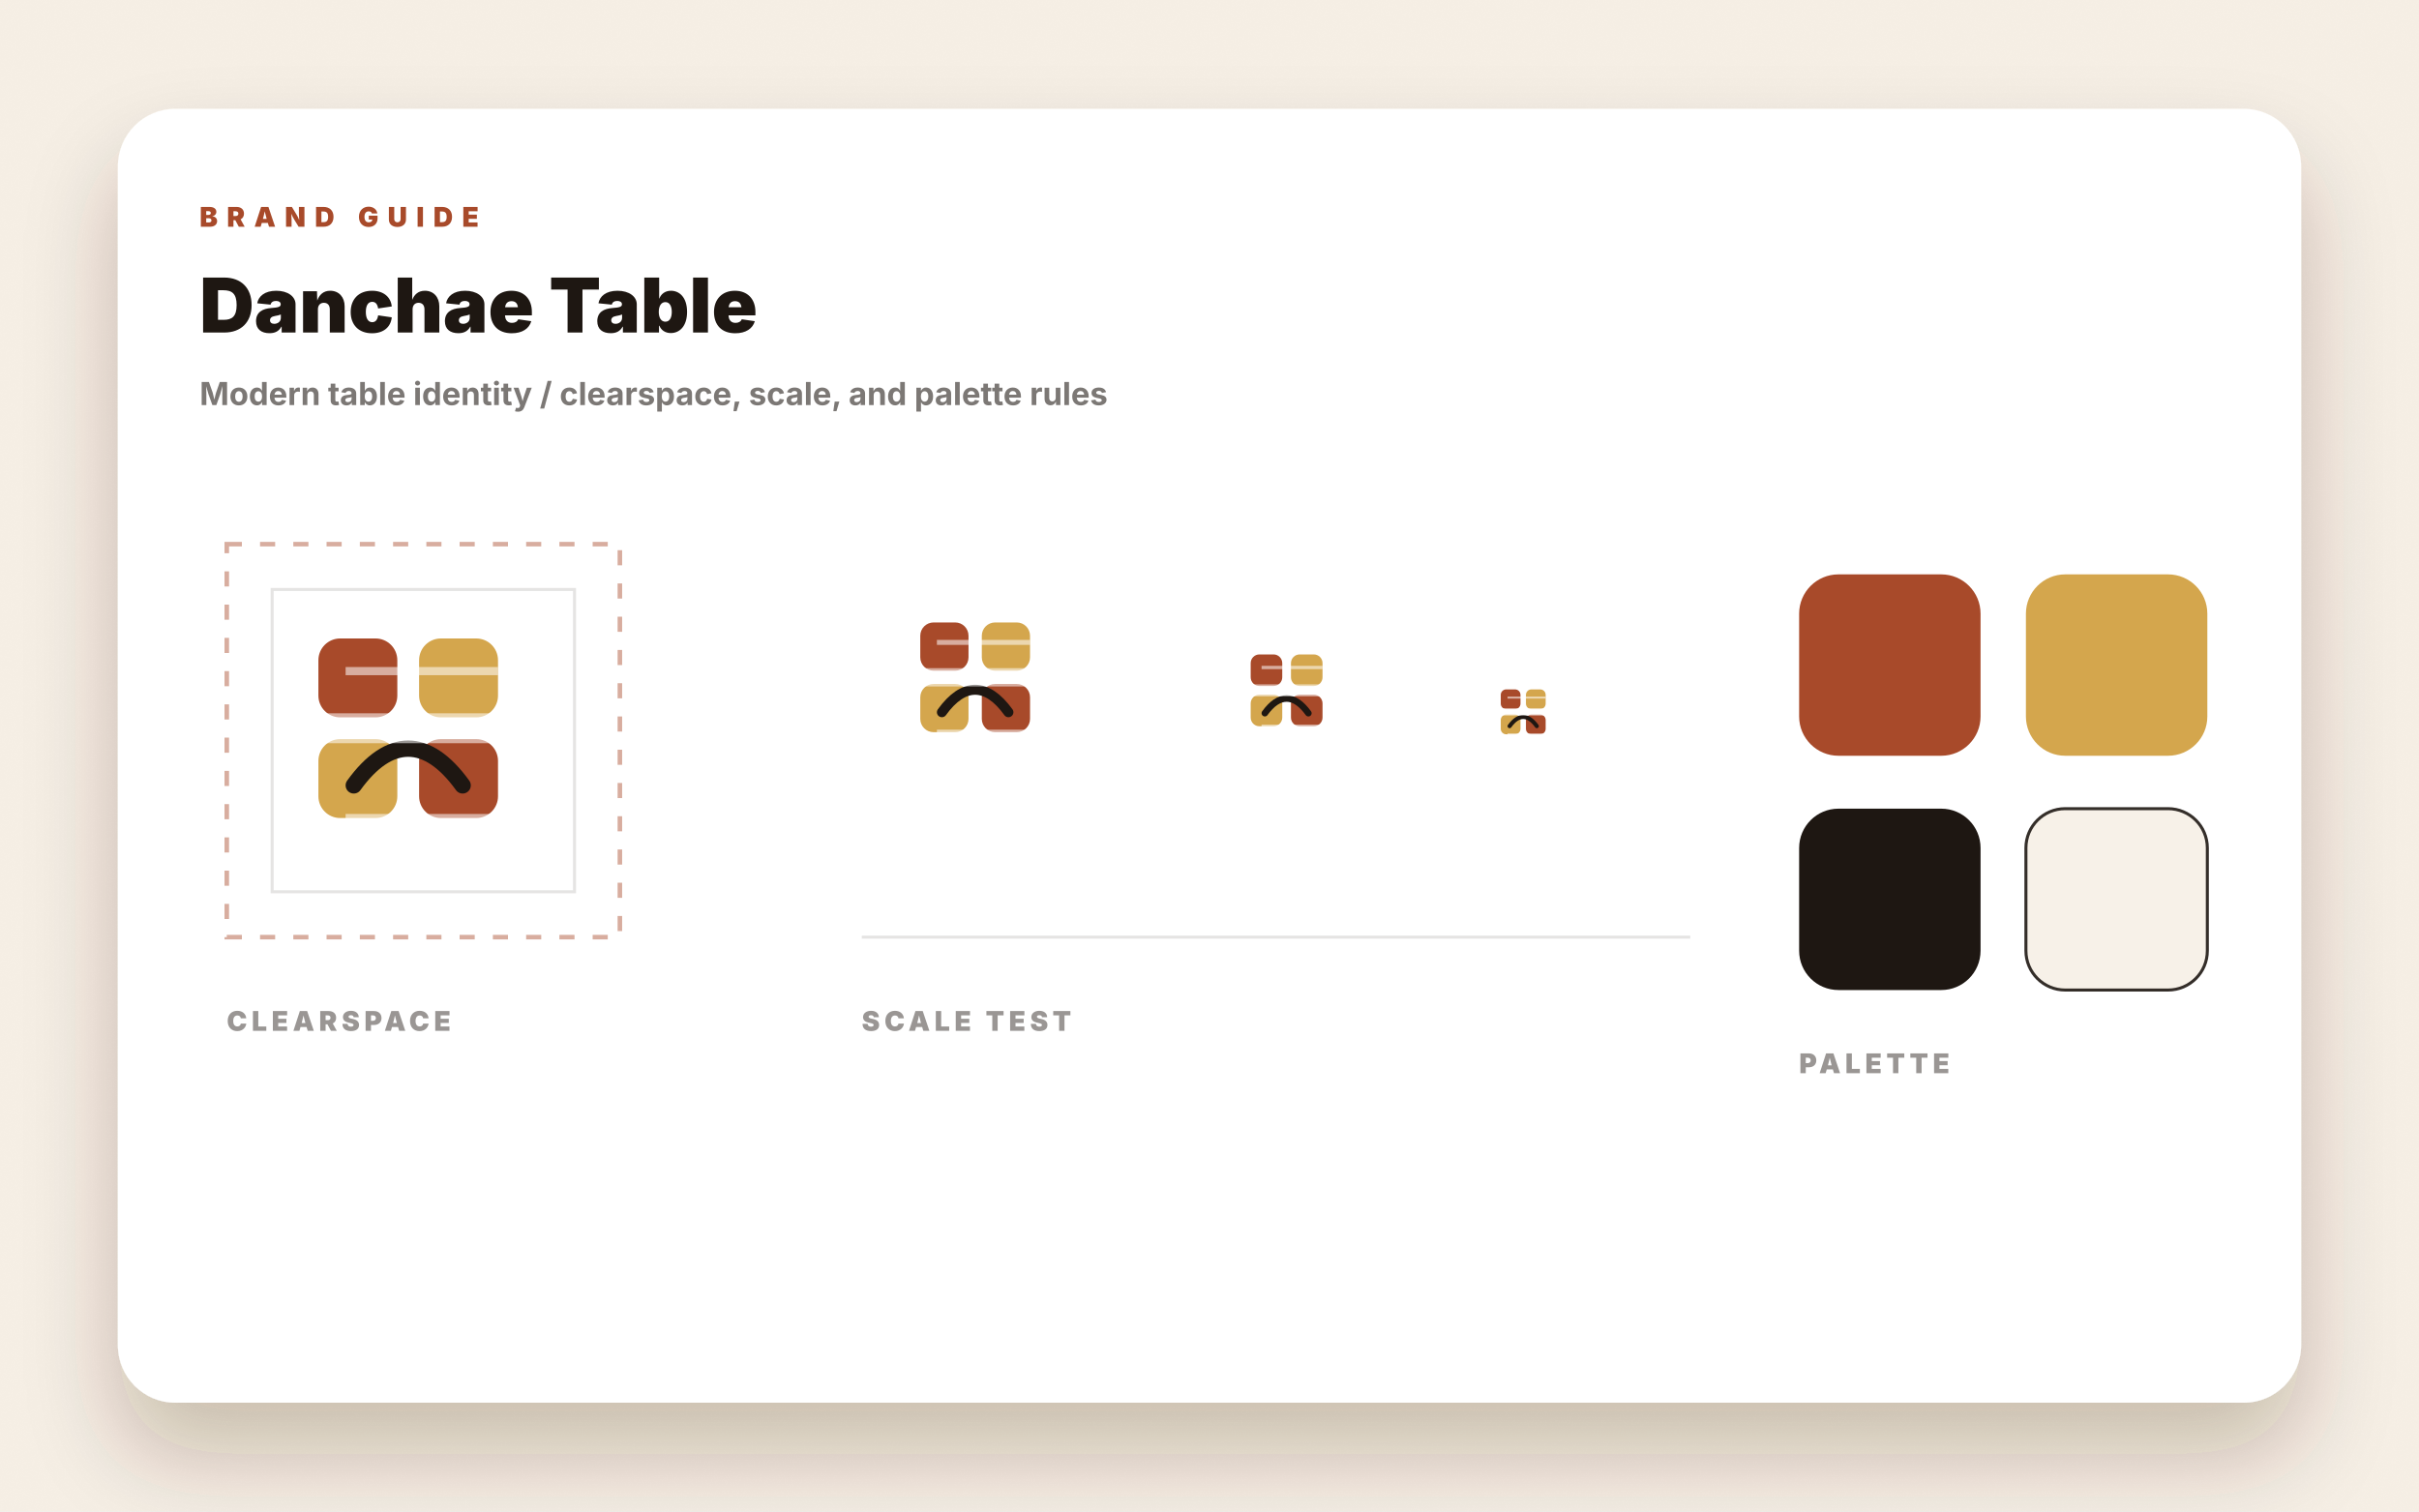
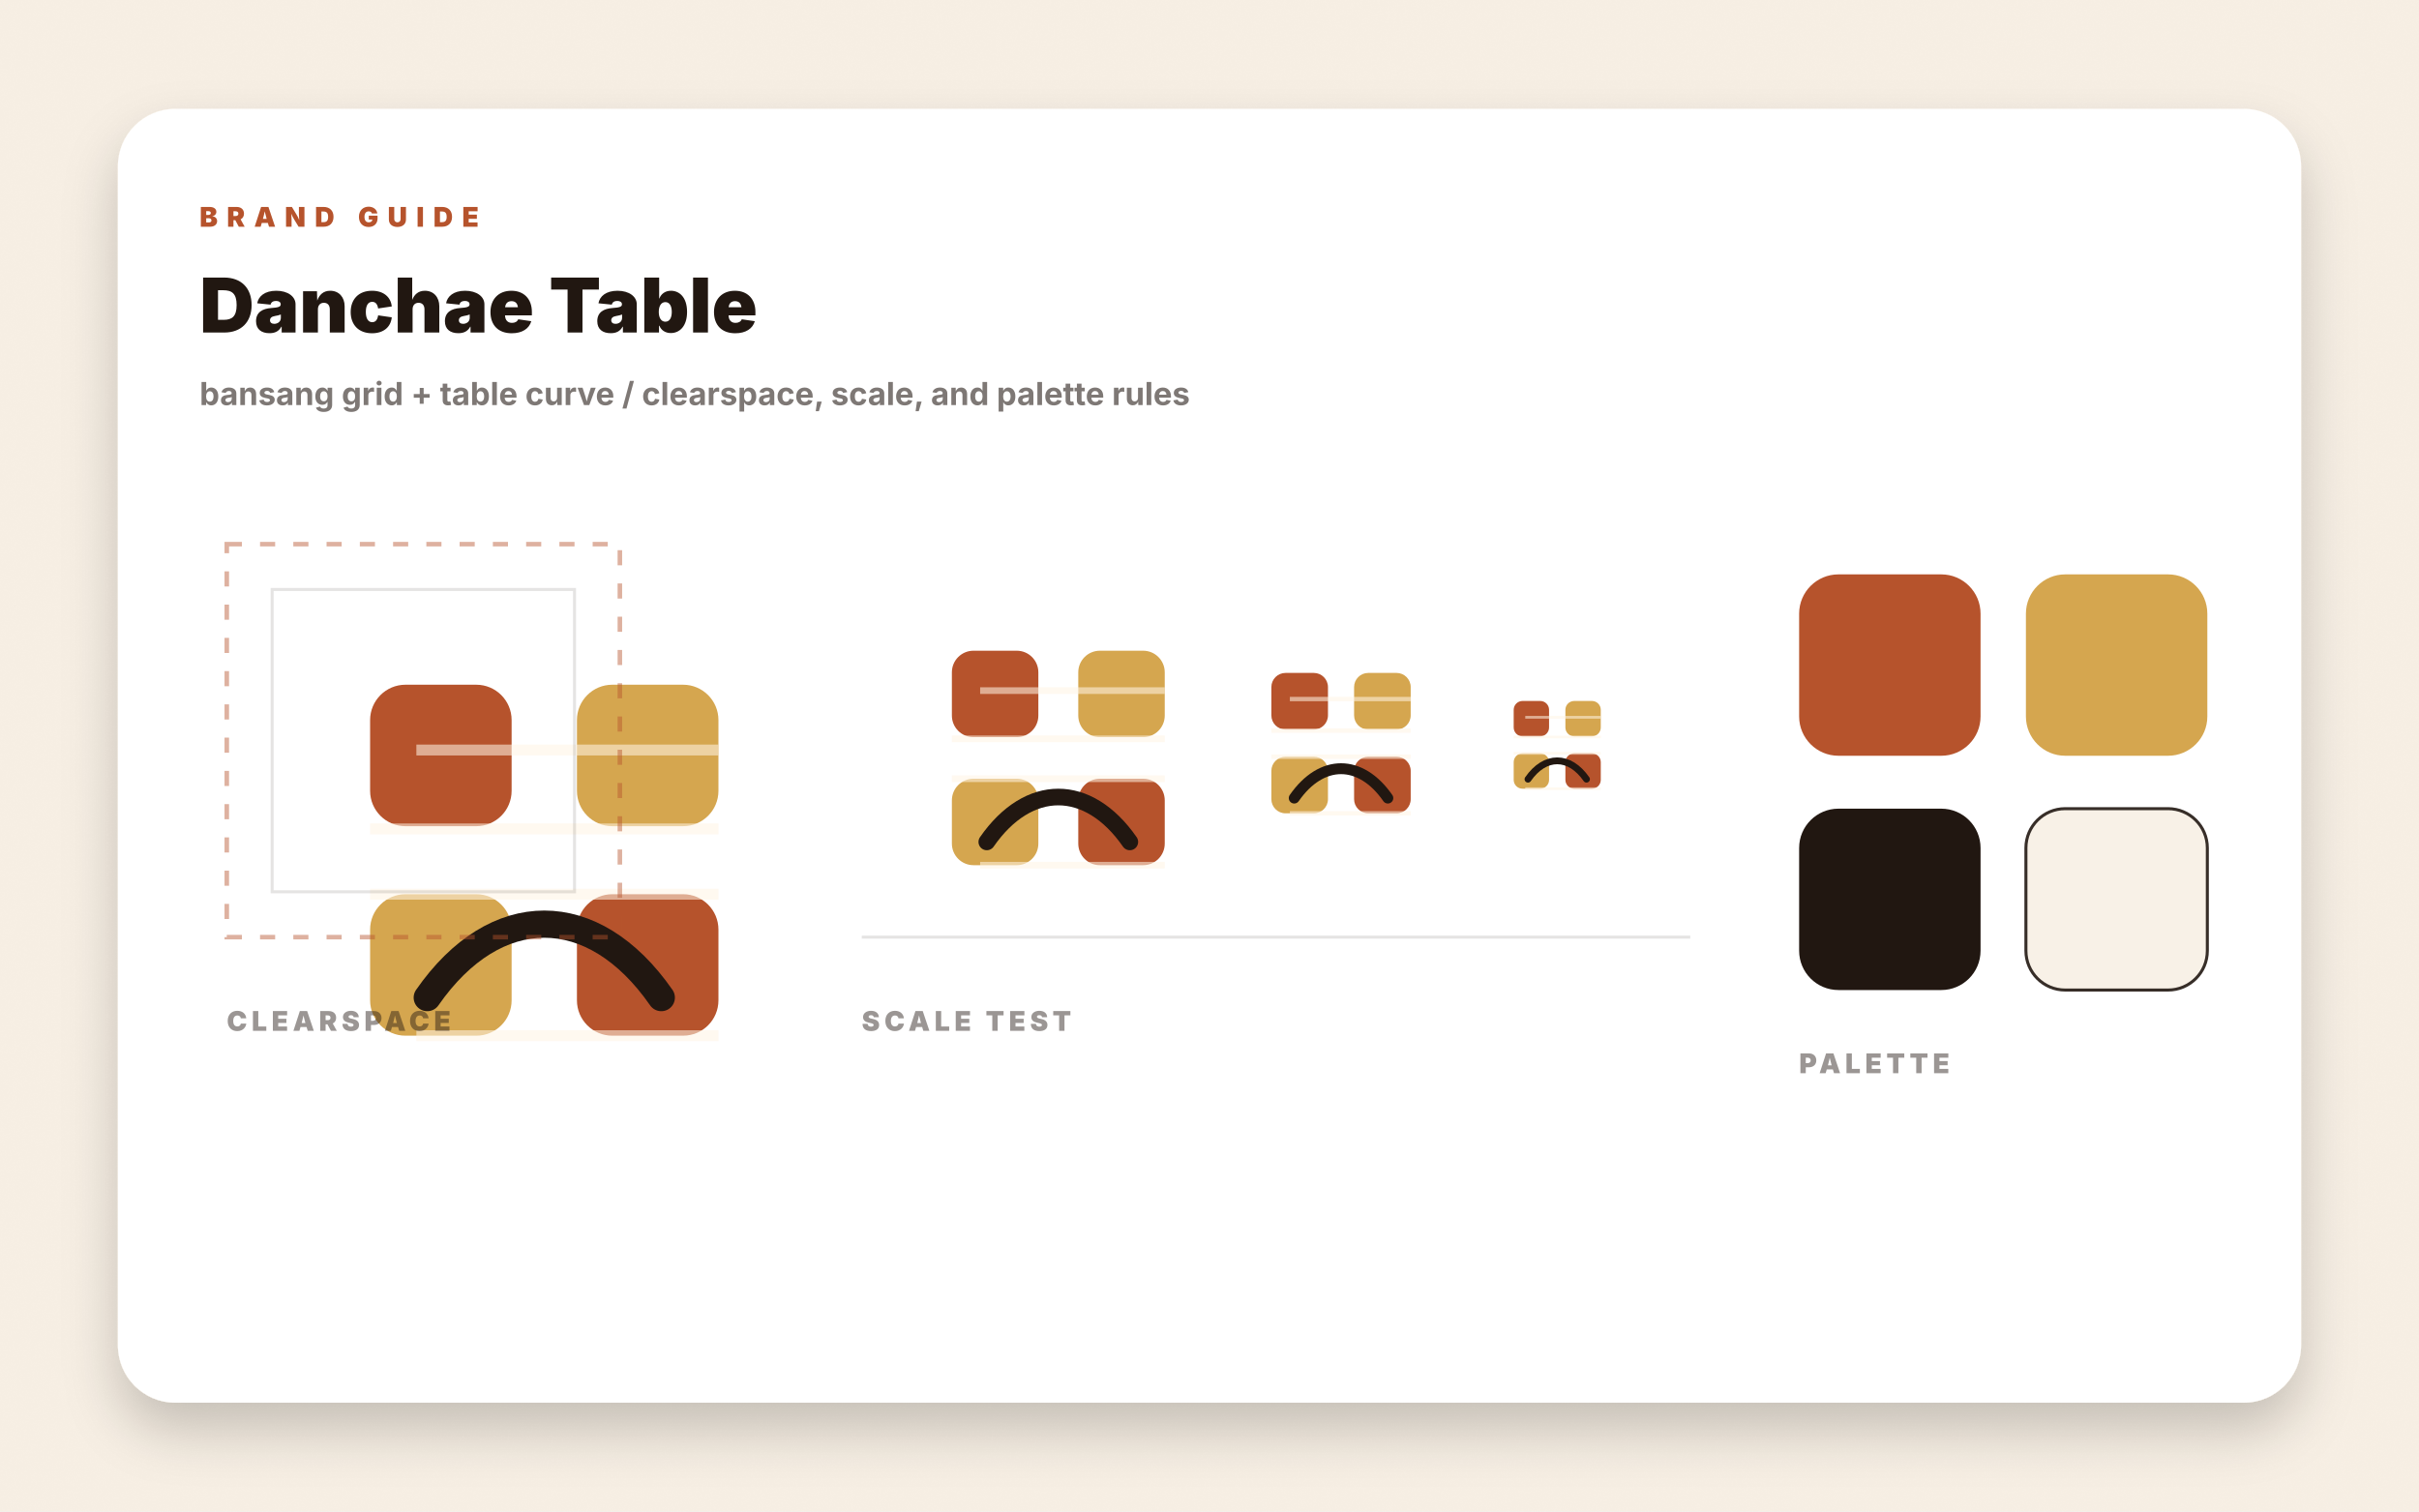
- <svg xmlns="http://www.w3.org/2000/svg" width="1600" height="1000" viewBox="0 0 1600 1000" role="img">
+ <svg xmlns="http://www.w3.org/2000/svg" width="1600" height="1000" viewBox="0 0 1600 1000" fill="none">
  <defs>
-     <filter id="ambientShadow" x="-20%" y="-20%" width="140%" height="150%">
-       <feDropShadow dx="0" dy="34" stdDeviation="30" flood-color="#3B241A" flood-opacity=".24" />
+     <linearGradient id="bg" x1="0" y1="0" x2="1600" y2="1000" gradientUnits="userSpaceOnUse">
+       <stop stop-color="#24150E" />
+       <stop offset=".58" stop-color="#211711" />
+       <stop offset="1" stop-color="#24150E" />
+     </linearGradient>
+     <linearGradient id="paper" x1="0" y1="0" x2="1" y2="1">
+       <stop stop-color="#fffaf0" />
+       <stop offset="1" stop-color="#F7EFE4" />
+     </linearGradient>
+     <linearGradient id="accent" x1="0" y1="0" x2="1" y2="1">
+       <stop stop-color="#B6532C" />
+       <stop offset="1" stop-color="#D5A64F" />
+     </linearGradient>
+     <filter id="shadow" x="-20%" y="-20%" width="140%" height="150%" color-interpolation-filters="sRGB">
+       <feDropShadow dx="0" dy="34" stdDeviation="26" flood-color="#000000" flood-opacity=".34" />
    </filter>
-     <filter id="contactShadow" x="-20%" y="-20%" width="140%" height="150%">
-       <feDropShadow dx="0" dy="14" stdDeviation="11" flood-color="#000000" flood-opacity=".22" />
+     <filter id="soft" x="-20%" y="-20%" width="140%" height="150%" color-interpolation-filters="sRGB">
+       <feDropShadow dx="0" dy="18" stdDeviation="18" flood-color="#000000" flood-opacity=".20" />
    </filter>
-     <filter id="pressedInk" x="-20%" y="-20%" width="140%" height="140%">
-       <feDropShadow dx="0" dy="1.4" stdDeviation=".6" flood-color="#ffffff" flood-opacity=".45" />
-       <feDropShadow dx="0" dy="2.2" stdDeviation="1.8" flood-color="#000000" flood-opacity=".16" />
-     </filter>
-     <filter id="neonGlow" x="-60%" y="-60%" width="220%" height="220%">
-       <feDropShadow dx="0" dy="0" stdDeviation="5" flood-color="#D4A64D" flood-opacity=".45" />
-       <feDropShadow dx="0" dy="0" stdDeviation="16" flood-color="#A84A2A" flood-opacity=".28" />
-     </filter>
-     <filter id="paperNoise" x="0" y="0" width="100%" height="100%">
-       <feTurbulence type="fractalNoise" baseFrequency=".92" numOctaves="2" stitchTiles="stitch" />
+     <filter id="texture" x="0" y="0" width="100%" height="100%">
+       <feTurbulence type="fractalNoise" baseFrequency=".8" numOctaves="2" stitchTiles="stitch" />
      <feColorMatrix type="saturate" values="0" />
      <feComponentTransfer>
        <feFuncA type="table" tableValues="0 .045" />
      </feComponentTransfer>
    </filter>
-     <linearGradient id="studioBg" x1="0" y1="0" x2="1" y2="1">
-       <stop offset="0" stop-color="#F6EFE5" />
-       <stop offset=".52" stop-color="#ffffff" />
-       <stop offset="1" stop-color="#D4A64D" stop-opacity=".52" />
-     </linearGradient>
-     <linearGradient id="darkPanel" x1="0" y1="0" x2="1" y2="1">
-       <stop offset="0" stop-color="#3B241A" />
-       <stop offset=".65" stop-color="#1E1712" />
-       <stop offset="1" stop-color="#A84A2A" />
-     </linearGradient>
-     <linearGradient id="cardSheen" x1="0" y1="0" x2="1" y2="1">
-       <stop offset="0" stop-color="#ffffff" stop-opacity=".96" />
-       <stop offset=".48" stop-color="#F6EFE5" stop-opacity=".92" />
-       <stop offset=".51" stop-color="#ffffff" stop-opacity=".45" />
-       <stop offset="1" stop-color="#ffffff" stop-opacity=".86" />
-     </linearGradient>
-     <linearGradient id="glass" x1="0" y1="0" x2="1" y2="1">
-       <stop offset="0" stop-color="#ffffff" stop-opacity=".78" />
-       <stop offset=".35" stop-color="#F6EFE5" stop-opacity=".22" />
-       <stop offset="1" stop-color="#ffffff" stop-opacity=".06" />
-     </linearGradient>
  </defs>
-   <rect width="1600" height="1000" fill="#F6EFE5" />
-   <rect width="1600" height="1000" fill="#ffffff" filter="url(#paperNoise)" opacity=".42" />
-   <rect x="78" y="72" width="1444" height="856" rx="38" fill="#ffffff" filter="url(#ambientShadow)" />
-   <text x="132" y="150" font-family="Inter, Arial, sans-serif" font-size="18" font-weight="950" letter-spacing="6" fill="#A84A2A">BRAND GUIDE</text>
-   <text x="132" y="220" font-family="Inter, Arial, sans-serif" font-size="50" font-weight="950" fill="#1E1712">Danchae Table</text>
-   <text x="132" y="268" font-family="Inter, Arial, sans-serif" font-size="21" font-weight="750" fill="#1E1712" opacity=".58">Modern table identity / clearspace, scale, and palette rules</text>
+   <rect width="1600" height="1000" fill="#F7EFE4" />
+   <rect width="1600" height="1000" fill="#ffffff" filter="url(#texture)" opacity=".42" />
+   <rect x="78" y="72" width="1444" height="856" rx="38" fill="#ffffff" filter="url(#soft)" />
+   <text x="132" y="150" font-family="Inter, Arial, sans-serif" font-size="18" font-weight="950" letter-spacing="6" fill="#B6532C">BRAND GUIDE</text>
+   <text x="132" y="220" font-family="Inter, Arial, sans-serif" font-size="50" font-weight="950" fill="#211711">Danchae Table</text>
+   <text x="132" y="268" font-family="Inter, Arial, sans-serif" font-size="21" font-weight="750" fill="#211711" opacity=".58">bansang grid + table curve / clearspace, scale, and palette rules</text>
  <g transform="translate(180 390) scale(1.8)">
-     <g>
-       <rect x="17" y="18" width="29" height="29" rx="8" fill="#A84A2A" />
-       <rect x="54" y="18" width="29" height="29" rx="8" fill="#D4A64D" />
-       <rect x="17" y="55" width="29" height="29" rx="8" fill="#D4A64D" />
-       <rect x="54" y="55" width="29" height="29" rx="8" fill="#A84A2A" />
-       <path d="M30 72c13-18 27-18 40 0" fill="none" stroke="#1E1712" stroke-width="6" stroke-linecap="round" />
-       <path d="M27 30h56M17 47h66M17 55h66M27 84h56" stroke="#ffffff" stroke-width="3" opacity=".55" />
-     </g>
+     <rect x="36" y="35" width="52" height="52" rx="13" fill="#B6532C" />
+     <rect x="112" y="35" width="52" height="52" rx="13" fill="#D5A64F" />
+     <rect x="36" y="112" width="52" height="52" rx="13" fill="#D5A64F" />
+     <rect x="112" y="112" width="52" height="52" rx="13" fill="#B6532C" />
+     <path d="M57 150c25-36 61-36 86 0" fill="none" stroke="#211711" stroke-width="10" stroke-linecap="round" />
+     <path d="M53 59h111M36 88h128M36 112h128M53 164h111" stroke="#FFF4E4" stroke-width="4" opacity=".56" />
  </g>
-   <path d="M150 360h260v260H150Z" fill="none" stroke="#A84A2A" stroke-width="3" stroke-dasharray="10 12" opacity=".45" />
-   <path d="M180 390h200v200H180Z" fill="none" stroke="#1E1712" stroke-width="2" opacity=".12" />
-   <text x="150" y="682" font-family="Inter, Arial, sans-serif" font-size="18" font-weight="900" letter-spacing="3" fill="#1E1712" opacity=".45">CLEARSPACE</text>
+   <path d="M150 360h260v260H150Z" fill="none" stroke="#B6532C" stroke-width="3" stroke-dasharray="10 12" opacity=".45" />
+   <path d="M180 390h200v200H180Z" fill="none" stroke="#211711" stroke-width="2" opacity=".12" />
+   <text x="150" y="682" font-family="Inter, Arial, sans-serif" font-size="18" font-weight="900" letter-spacing="3" fill="#211711" opacity=".45">CLEARSPACE</text>
  <g transform="translate(590 392) scale(1.1)">
-     <g>
-       <rect x="17" y="18" width="29" height="29" rx="8" fill="#A84A2A" />
-       <rect x="54" y="18" width="29" height="29" rx="8" fill="#D4A64D" />
-       <rect x="17" y="55" width="29" height="29" rx="8" fill="#D4A64D" />
-       <rect x="54" y="55" width="29" height="29" rx="8" fill="#A84A2A" />
-       <path d="M30 72c13-18 27-18 40 0" fill="none" stroke="#1E1712" stroke-width="6" stroke-linecap="round" />
-       <path d="M27 30h56M17 47h66M17 55h66M27 84h56" stroke="#ffffff" stroke-width="3" opacity=".55" />
-     </g>
+     <rect x="36" y="35" width="52" height="52" rx="13" fill="#B6532C" />
+     <rect x="112" y="35" width="52" height="52" rx="13" fill="#D5A64F" />
+     <rect x="36" y="112" width="52" height="52" rx="13" fill="#D5A64F" />
+     <rect x="112" y="112" width="52" height="52" rx="13" fill="#B6532C" />
+     <path d="M57 150c25-36 61-36 86 0" fill="none" stroke="#211711" stroke-width="10" stroke-linecap="round" />
+     <path d="M53 59h111M36 88h128M36 112h128M53 164h111" stroke="#FFF4E4" stroke-width="4" opacity=".56" />
  </g>
-   <g transform="translate(815 420) scale(.72)">
-     <g>
-       <rect x="17" y="18" width="29" height="29" rx="8" fill="#A84A2A" />
-       <rect x="54" y="18" width="29" height="29" rx="8" fill="#D4A64D" />
-       <rect x="17" y="55" width="29" height="29" rx="8" fill="#D4A64D" />
-       <rect x="54" y="55" width="29" height="29" rx="8" fill="#A84A2A" />
-       <path d="M30 72c13-18 27-18 40 0" fill="none" stroke="#1E1712" stroke-width="6" stroke-linecap="round" />
-       <path d="M27 30h56M17 47h66M17 55h66M27 84h56" stroke="#ffffff" stroke-width="3" opacity=".55" />
-     </g>
+   <g transform="translate(815 420) scale(0.72)">
+     <rect x="36" y="35" width="52" height="52" rx="13" fill="#B6532C" />
+     <rect x="112" y="35" width="52" height="52" rx="13" fill="#D5A64F" />
+     <rect x="36" y="112" width="52" height="52" rx="13" fill="#D5A64F" />
+     <rect x="112" y="112" width="52" height="52" rx="13" fill="#B6532C" />
+     <path d="M57 150c25-36 61-36 86 0" fill="none" stroke="#211711" stroke-width="10" stroke-linecap="round" />
+     <path d="M53 59h111M36 88h128M36 112h128M53 164h111" stroke="#FFF4E4" stroke-width="4" opacity=".56" />
  </g>
-   <g transform="translate(985 448) scale(.45)">
-     <g>
-       <rect x="17" y="18" width="29" height="29" rx="8" fill="#A84A2A" />
-       <rect x="54" y="18" width="29" height="29" rx="8" fill="#D4A64D" />
-       <rect x="17" y="55" width="29" height="29" rx="8" fill="#D4A64D" />
-       <rect x="54" y="55" width="29" height="29" rx="8" fill="#A84A2A" />
-       <path d="M30 72c13-18 27-18 40 0" fill="none" stroke="#1E1712" stroke-width="6" stroke-linecap="round" />
-       <path d="M27 30h56M17 47h66M17 55h66M27 84h56" stroke="#ffffff" stroke-width="3" opacity=".55" />
-     </g>
+   <g transform="translate(985 448) scale(0.45)">
+     <rect x="36" y="35" width="52" height="52" rx="13" fill="#B6532C" />
+     <rect x="112" y="35" width="52" height="52" rx="13" fill="#D5A64F" />
+     <rect x="36" y="112" width="52" height="52" rx="13" fill="#D5A64F" />
+     <rect x="112" y="112" width="52" height="52" rx="13" fill="#B6532C" />
+     <path d="M57 150c25-36 61-36 86 0" fill="none" stroke="#211711" stroke-width="10" stroke-linecap="round" />
+     <path d="M53 59h111M36 88h128M36 112h128M53 164h111" stroke="#FFF4E4" stroke-width="4" opacity=".56" />
  </g>
-   <path d="M570 620h548" stroke="#1E1712" stroke-width="2" opacity=".12" />
-   <text x="570" y="682" font-family="Inter, Arial, sans-serif" font-size="18" font-weight="900" letter-spacing="3" fill="#1E1712" opacity=".45">SCALE TEST</text>
-   <rect x="1190" y="380" width="120" height="120" rx="26" fill="#A84A2A" />
-   <rect x="1340" y="380" width="120" height="120" rx="26" fill="#D4A64D" />
-   <rect x="1190" y="535" width="120" height="120" rx="26" fill="#1E1712" />
-   <rect x="1340" y="535" width="120" height="120" rx="26" fill="#F6EFE5" stroke="#1E1712" stroke-width="2" opacity=".9" />
-   <text x="1190" y="710" font-family="Inter, Arial, sans-serif" font-size="18" font-weight="900" letter-spacing="3" fill="#1E1712" opacity=".45">PALETTE</text>
+   <path d="M570 620h548" stroke="#211711" stroke-width="2" opacity=".12" />
+   <text x="570" y="682" font-family="Inter, Arial, sans-serif" font-size="18" font-weight="900" letter-spacing="3" fill="#211711" opacity=".45">SCALE TEST</text>
+   <rect x="1190" y="380" width="120" height="120" rx="26" fill="#B6532C" />
+   <rect x="1340" y="380" width="120" height="120" rx="26" fill="#D5A64F" />
+   <rect x="1190" y="535" width="120" height="120" rx="26" fill="#211711" />
+   <rect x="1340" y="535" width="120" height="120" rx="26" fill="#F7EFE4" stroke="#211711" stroke-width="2" opacity=".9" />
+   <text x="1190" y="710" font-family="Inter, Arial, sans-serif" font-size="18" font-weight="900" letter-spacing="3" fill="#211711" opacity=".45">PALETTE</text>
</svg>
